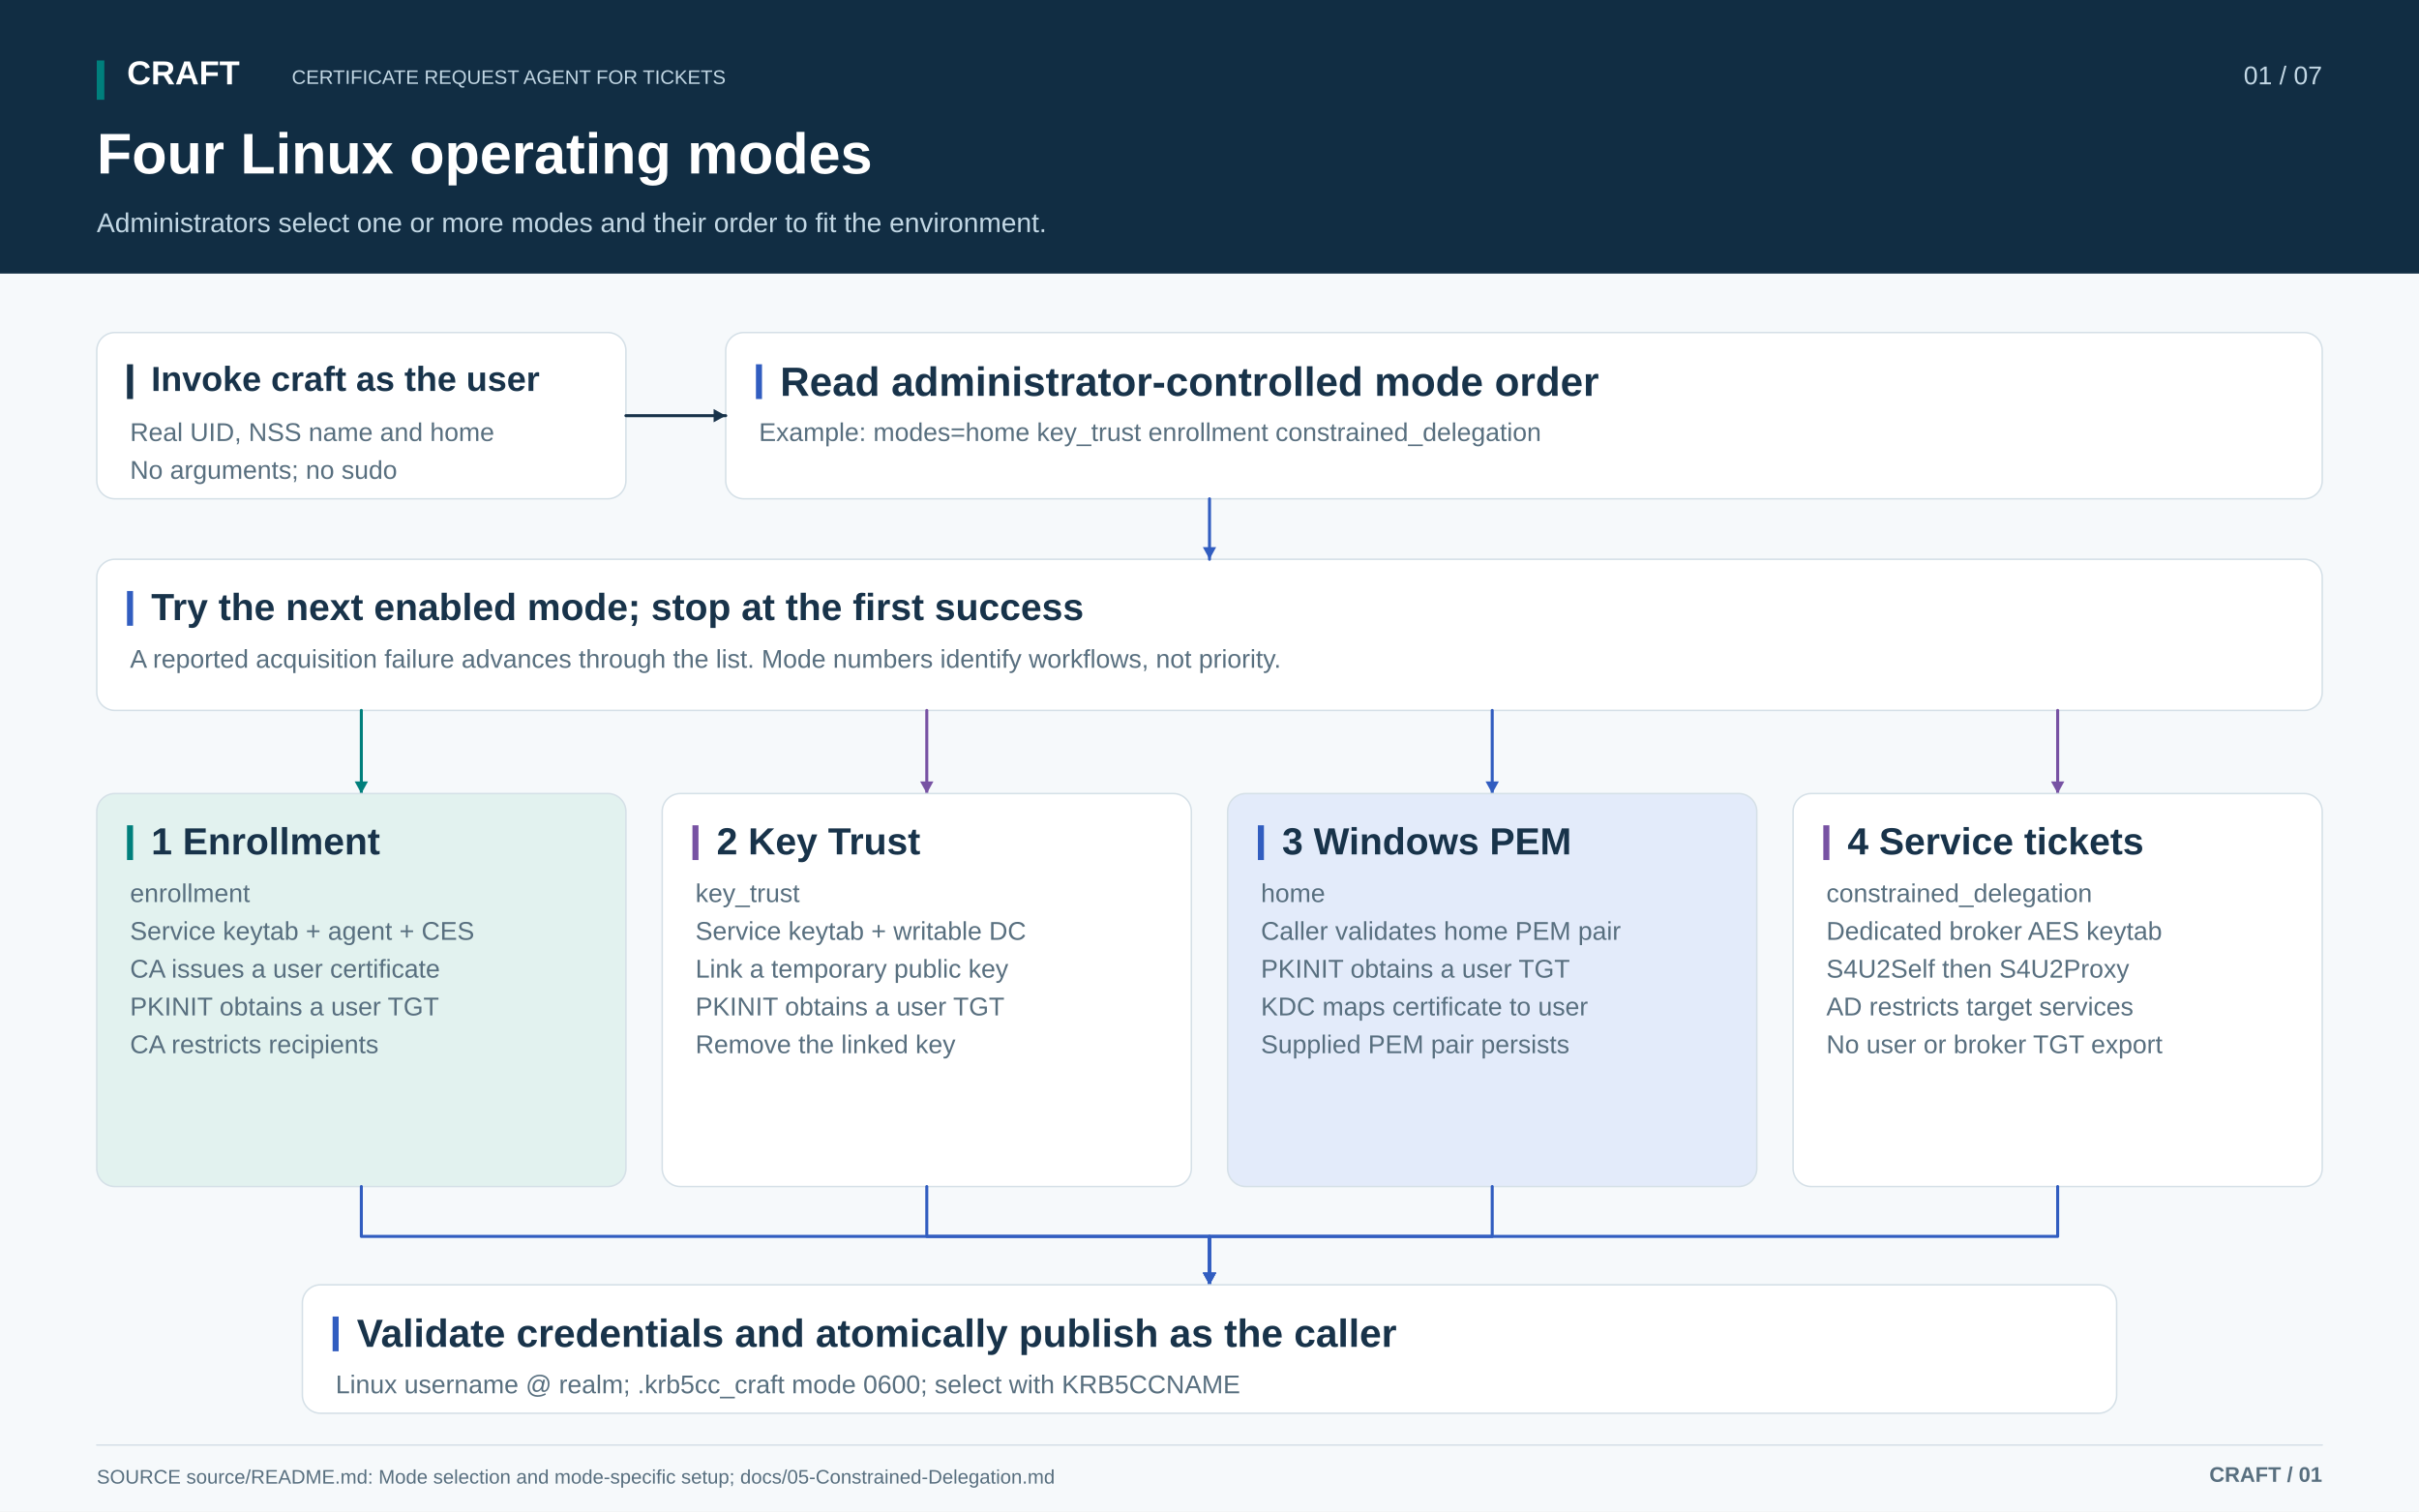
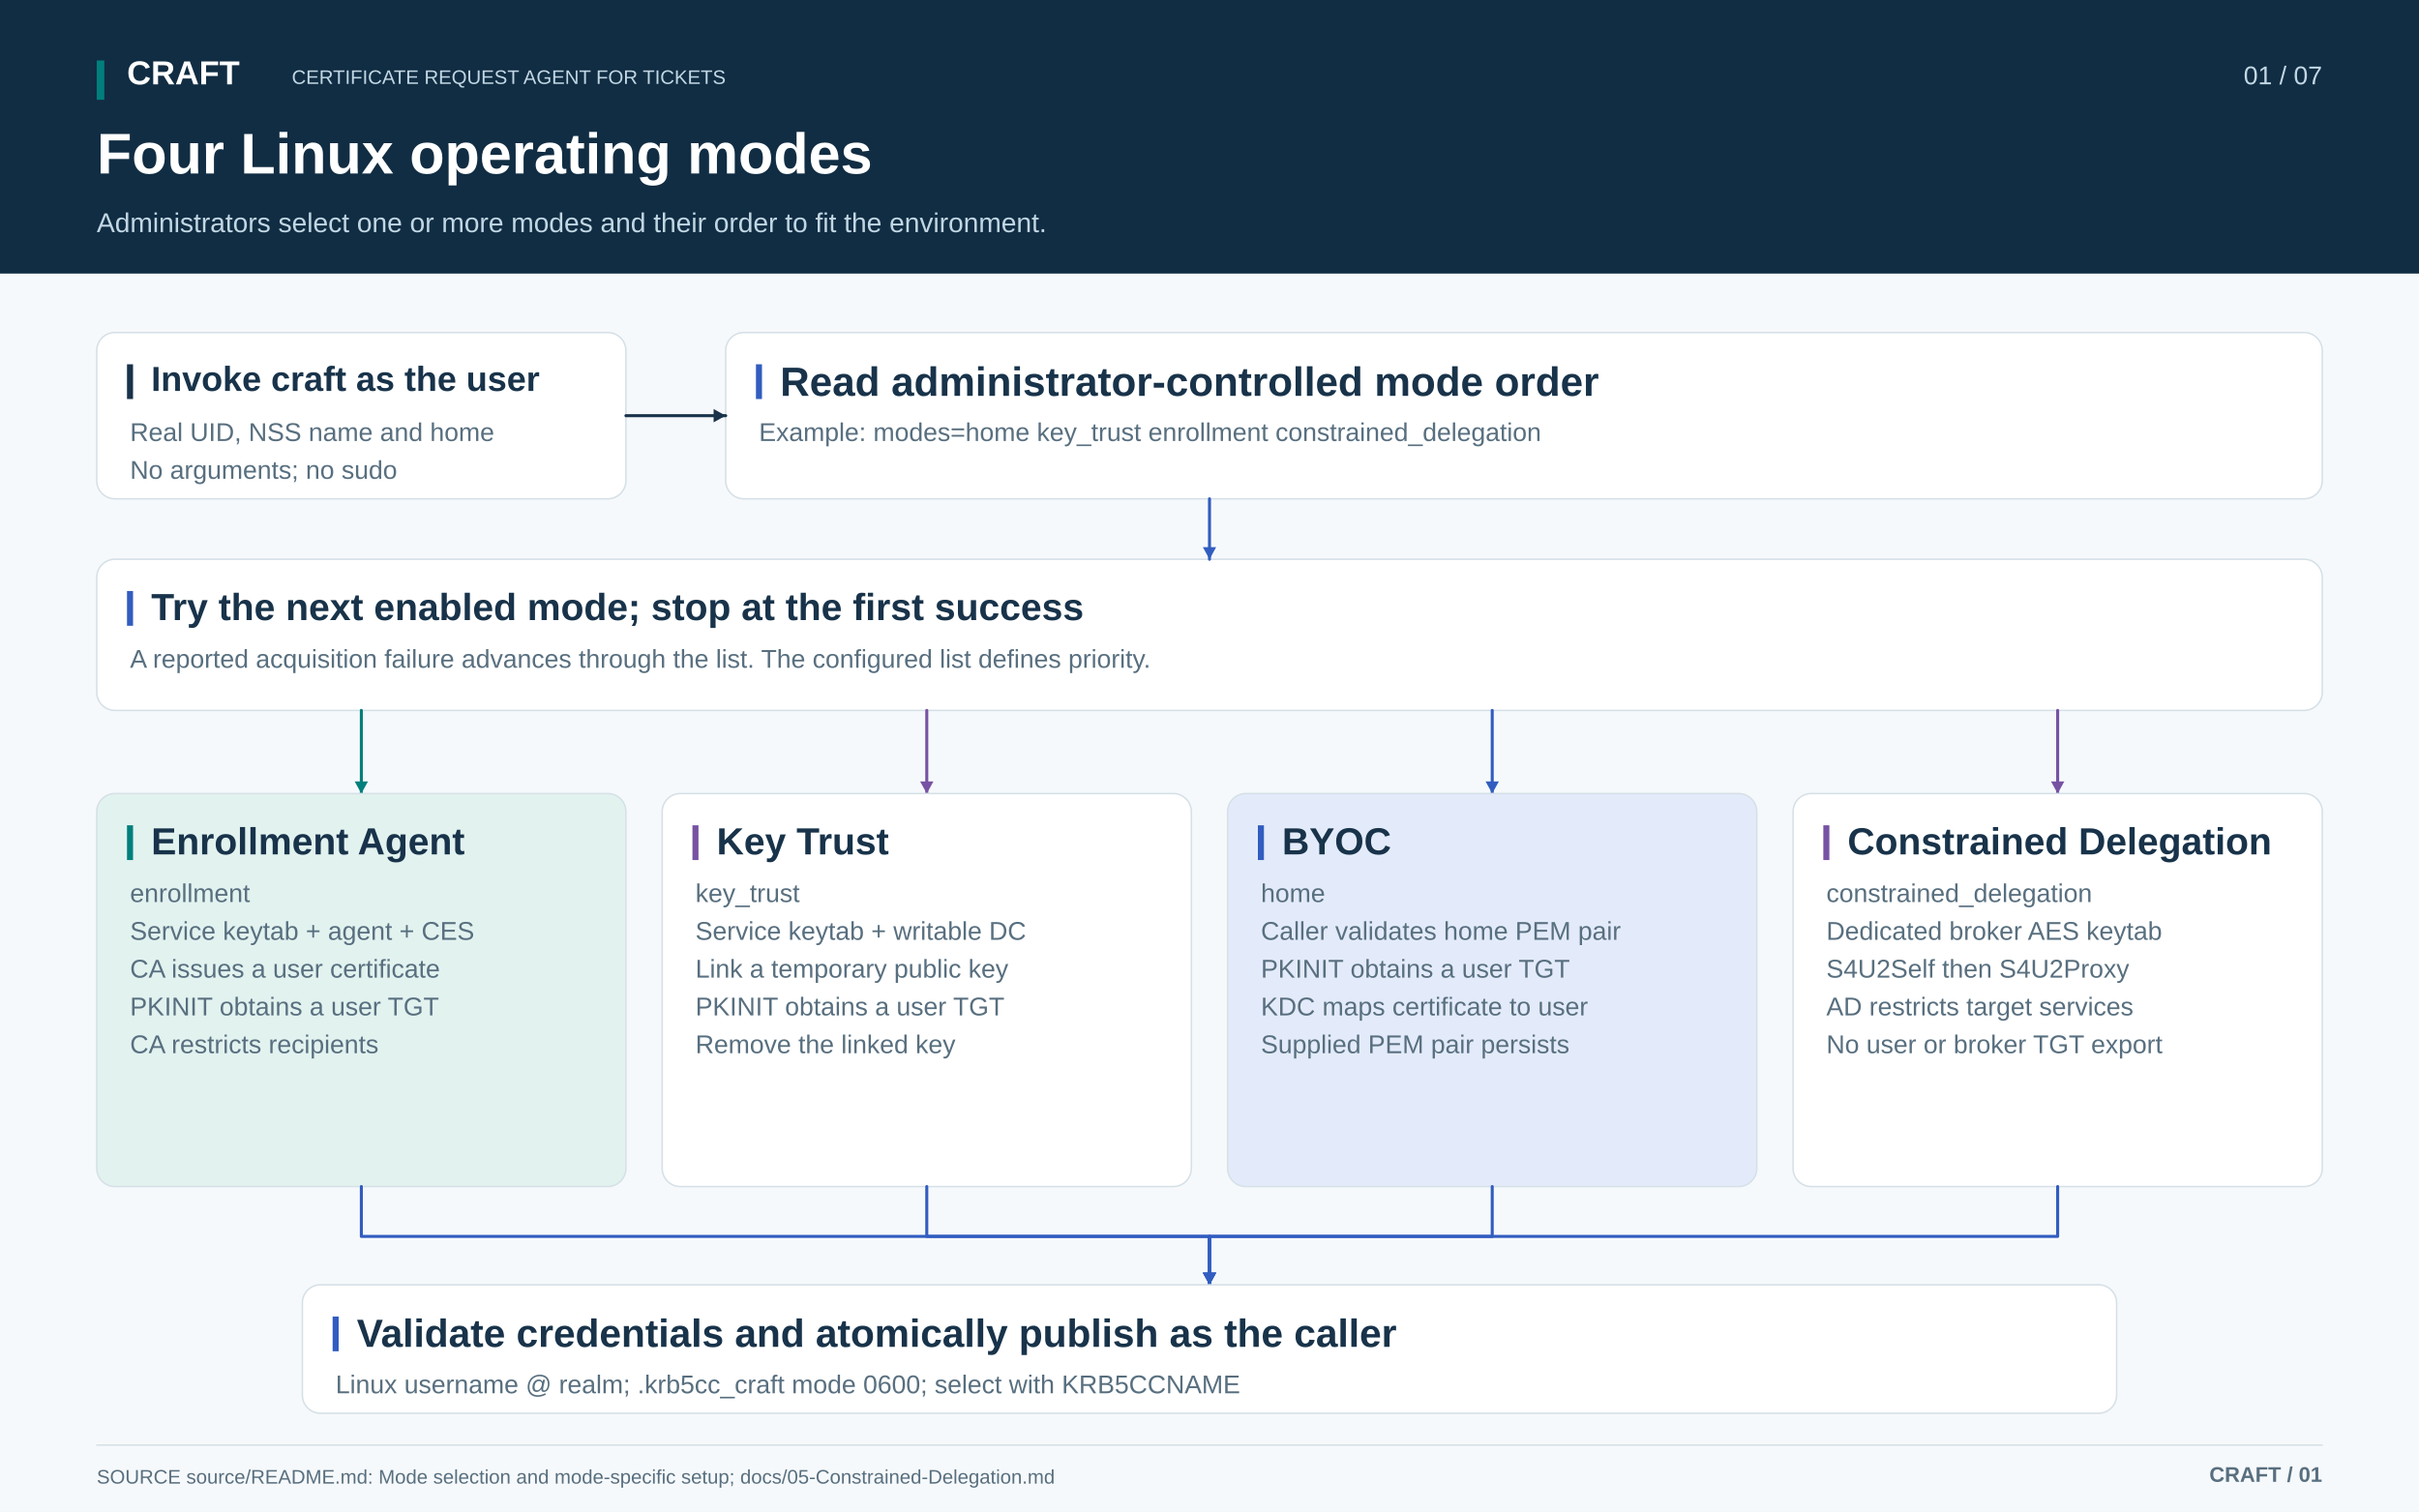
<svg xmlns="http://www.w3.org/2000/svg" width="1600" height="1000" viewBox="0 0 1600 1000" role="img" aria-labelledby="01-system-overview-title 01-system-overview-desc">
  <rect x="0" y="0" width="1600" height="1000" rx="0" fill="#F6F9FB" stroke="none" stroke-width="1" />
  <rect x="0" y="0" width="1600" height="181" rx="0" fill="#112D43" stroke="none" stroke-width="1" />
  <rect x="64" y="40" width="5" height="26" rx="0" fill="#007F7C" stroke="none" stroke-width="1" />
  <text x="84" y="55.82" font-size="22" font-family="'Segoe UI', Arial, sans-serif" fill="#FFFFFF" font-weight="600" text-anchor="start">CRAFT</text>
  <text x="193" y="55.53" font-size="13" font-family="'Segoe UI', Arial, sans-serif" fill="#C2D7E4" font-weight="400" text-anchor="start">CERTIFICATE REQUEST AGENT FOR TICKETS</text>
  <text x="1536" y="55.77" font-size="17" font-family="'Segoe UI', Arial, sans-serif" fill="#C2D7E4" font-weight="400" text-anchor="end">01 / 07</text>
  <text x="64" y="114.78" font-size="38" font-family="'Segoe UI', Arial, sans-serif" fill="#FFFFFF" font-weight="600" text-anchor="start">Four Linux operating modes</text>
  <text x="64" y="153.58" font-size="18" font-family="'Segoe UI', Arial, sans-serif" fill="#C2D7E4" font-weight="400" text-anchor="start">Administrators select one or more modes and their order to fit the environment.</text>
  <rect x="64" y="220" width="350" height="110" rx="12" fill="#FFFFFF" stroke="#D5E0E7" stroke-width="1" />
  <rect x="84" y="241" width="4" height="23" rx="0" fill="#18334A" stroke="none" stroke-width="1" />
  <text x="100" y="258.63" font-size="23" font-family="'Segoe UI', Arial, sans-serif" fill="#18334A" font-weight="600" text-anchor="start">Invoke craft as the user</text>
  <text x="86" y="291.77" font-size="17" font-family="'Segoe UI', Arial, sans-serif" fill="#586F7F" font-weight="400" text-anchor="start">Real UID, NSS name and home</text>
  <text x="86" y="316.77" font-size="17" font-family="'Segoe UI', Arial, sans-serif" fill="#586F7F" font-weight="400" text-anchor="start">No arguments; no sudo</text>
  <rect x="480" y="220" width="1056" height="110" rx="12" fill="#FFFFFF" stroke="#D5E0E7" stroke-width="1" />
  <rect x="500" y="241" width="4" height="23" rx="0" fill="#315DC0" stroke="none" stroke-width="1" />
  <text x="516" y="261.87" font-size="27" font-family="'Segoe UI', Arial, sans-serif" fill="#18334A" font-weight="600" text-anchor="start">Read administrator-controlled mode order</text>
  <text x="502" y="291.77" font-size="17" font-family="'Segoe UI', Arial, sans-serif" fill="#586F7F" font-weight="400" text-anchor="start">Example: modes=home key_trust enrollment constrained_delegation</text>
  <polyline points="414,275 480,275" fill="none" stroke="#18334A" stroke-width="2" stroke-linecap="round" stroke-linejoin="round" />
  <polygon points="480,275 472.0,270.6 472.0,279.4" fill="#18334A" />
  <rect x="64" y="370" width="1472" height="100" rx="12" fill="#FFFFFF" stroke="#D5E0E7" stroke-width="1" />
  <rect x="84" y="391" width="4" height="23" rx="0" fill="#315DC0" stroke="none" stroke-width="1" />
  <text x="100" y="410.25" font-size="25" font-family="'Segoe UI', Arial, sans-serif" fill="#18334A" font-weight="600" text-anchor="start">Try the next enabled mode; stop at the first success</text>
-   <text x="86" y="441.77" font-size="17" font-family="'Segoe UI', Arial, sans-serif" fill="#586F7F" font-weight="400" text-anchor="start">A reported acquisition failure advances through the list. Mode numbers identify workflows, not priority.</text>
+   <text x="86" y="441.77" font-size="17" font-family="'Segoe UI', Arial, sans-serif" fill="#586F7F" font-weight="400" text-anchor="start">A reported acquisition failure advances through the list. The configured list defines priority.</text>
  <polyline points="800,330 800,370" fill="none" stroke="#315DC0" stroke-width="2" stroke-linecap="round" stroke-linejoin="round" />
  <polygon points="800,370 804.4,362.0 795.6,362.0" fill="#315DC0" />
  <polyline points="239,470 239,525" fill="none" stroke="#007F7C" stroke-width="2" stroke-linecap="round" stroke-linejoin="round" />
  <polygon points="239,525 243.4,517.0 234.6,517.0" fill="#007F7C" />
  <rect x="64" y="525" width="350" height="260" rx="12" fill="#E2F2EF" stroke="#D5E0E7" stroke-width="1" />
  <rect x="84" y="546" width="4" height="23" rx="0" fill="#007F7C" stroke="none" stroke-width="1" />
-   <text x="100" y="565.25" font-size="25" font-family="'Segoe UI', Arial, sans-serif" fill="#18334A" font-weight="600" text-anchor="start">1  Enrollment</text>
+   <text x="100" y="565.25" font-size="25" font-family="'Segoe UI', Arial, sans-serif" fill="#18334A" font-weight="600" text-anchor="start">Enrollment Agent</text>
  <text x="86" y="596.77" font-size="17" font-family="'Segoe UI', Arial, sans-serif" fill="#586F7F" font-weight="400" text-anchor="start">enrollment</text>
  <text x="86" y="621.77" font-size="17" font-family="'Segoe UI', Arial, sans-serif" fill="#586F7F" font-weight="400" text-anchor="start">Service keytab + agent + CES</text>
  <text x="86" y="646.77" font-size="17" font-family="'Segoe UI', Arial, sans-serif" fill="#586F7F" font-weight="400" text-anchor="start">CA issues a user certificate</text>
  <text x="86" y="671.77" font-size="17" font-family="'Segoe UI', Arial, sans-serif" fill="#586F7F" font-weight="400" text-anchor="start">PKINIT obtains a user TGT</text>
  <text x="86" y="696.77" font-size="17" font-family="'Segoe UI', Arial, sans-serif" fill="#586F7F" font-weight="400" text-anchor="start">CA restricts recipients</text>
  <polyline points="239,785 239,818 800,818 800,850" fill="none" stroke="#315DC0" stroke-width="2" stroke-linecap="round" stroke-linejoin="round" />
  <polygon points="800,850 804.4,842.0 795.6,842.0" fill="#315DC0" />
  <polyline points="613,470 613,525" fill="none" stroke="#7752A3" stroke-width="2" stroke-linecap="round" stroke-linejoin="round" />
  <polygon points="613,525 617.4,517.0 608.6,517.0" fill="#7752A3" />
  <rect x="438" y="525" width="350" height="260" rx="12" fill="#FFFFFF" stroke="#D5E0E7" stroke-width="1" />
  <rect x="458" y="546" width="4" height="23" rx="0" fill="#7752A3" stroke="none" stroke-width="1" />
-   <text x="474" y="565.25" font-size="25" font-family="'Segoe UI', Arial, sans-serif" fill="#18334A" font-weight="600" text-anchor="start">2  Key Trust</text>
+   <text x="474" y="565.25" font-size="25" font-family="'Segoe UI', Arial, sans-serif" fill="#18334A" font-weight="600" text-anchor="start">Key Trust</text>
  <text x="460" y="596.77" font-size="17" font-family="'Segoe UI', Arial, sans-serif" fill="#586F7F" font-weight="400" text-anchor="start">key_trust</text>
  <text x="460" y="621.77" font-size="17" font-family="'Segoe UI', Arial, sans-serif" fill="#586F7F" font-weight="400" text-anchor="start">Service keytab + writable DC</text>
  <text x="460" y="646.77" font-size="17" font-family="'Segoe UI', Arial, sans-serif" fill="#586F7F" font-weight="400" text-anchor="start">Link a temporary public key</text>
  <text x="460" y="671.77" font-size="17" font-family="'Segoe UI', Arial, sans-serif" fill="#586F7F" font-weight="400" text-anchor="start">PKINIT obtains a user TGT</text>
  <text x="460" y="696.77" font-size="17" font-family="'Segoe UI', Arial, sans-serif" fill="#586F7F" font-weight="400" text-anchor="start">Remove the linked key</text>
  <polyline points="613,785 613,818 800,818 800,850" fill="none" stroke="#315DC0" stroke-width="2" stroke-linecap="round" stroke-linejoin="round" />
  <polygon points="800,850 804.4,842.0 795.6,842.0" fill="#315DC0" />
  <polyline points="987,470 987,525" fill="none" stroke="#315DC0" stroke-width="2" stroke-linecap="round" stroke-linejoin="round" />
  <polygon points="987,525 991.4,517.0 982.6,517.0" fill="#315DC0" />
  <rect x="812" y="525" width="350" height="260" rx="12" fill="#E3EBFA" stroke="#D5E0E7" stroke-width="1" />
  <rect x="832" y="546" width="4" height="23" rx="0" fill="#315DC0" stroke="none" stroke-width="1" />
-   <text x="848" y="565.25" font-size="25" font-family="'Segoe UI', Arial, sans-serif" fill="#18334A" font-weight="600" text-anchor="start">3  Windows PEM</text>
+   <text x="848" y="565.25" font-size="25" font-family="'Segoe UI', Arial, sans-serif" fill="#18334A" font-weight="600" text-anchor="start">BYOC</text>
  <text x="834" y="596.77" font-size="17" font-family="'Segoe UI', Arial, sans-serif" fill="#586F7F" font-weight="400" text-anchor="start">home</text>
  <text x="834" y="621.77" font-size="17" font-family="'Segoe UI', Arial, sans-serif" fill="#586F7F" font-weight="400" text-anchor="start">Caller validates home PEM pair</text>
  <text x="834" y="646.77" font-size="17" font-family="'Segoe UI', Arial, sans-serif" fill="#586F7F" font-weight="400" text-anchor="start">PKINIT obtains a user TGT</text>
  <text x="834" y="671.77" font-size="17" font-family="'Segoe UI', Arial, sans-serif" fill="#586F7F" font-weight="400" text-anchor="start">KDC maps certificate to user</text>
  <text x="834" y="696.77" font-size="17" font-family="'Segoe UI', Arial, sans-serif" fill="#586F7F" font-weight="400" text-anchor="start">Supplied PEM pair persists</text>
  <polyline points="987,785 987,818 800,818 800,850" fill="none" stroke="#315DC0" stroke-width="2" stroke-linecap="round" stroke-linejoin="round" />
  <polygon points="800,850 804.4,842.0 795.6,842.0" fill="#315DC0" />
  <polyline points="1361,470 1361,525" fill="none" stroke="#7752A3" stroke-width="2" stroke-linecap="round" stroke-linejoin="round" />
  <polygon points="1361,525 1365.4,517.0 1356.6,517.0" fill="#7752A3" />
  <rect x="1186" y="525" width="350" height="260" rx="12" fill="#FFFFFF" stroke="#D5E0E7" stroke-width="1" />
  <rect x="1206" y="546" width="4" height="23" rx="0" fill="#7752A3" stroke="none" stroke-width="1" />
-   <text x="1222" y="565.25" font-size="25" font-family="'Segoe UI', Arial, sans-serif" fill="#18334A" font-weight="600" text-anchor="start">4  Service tickets</text>
+   <text x="1222" y="565.25" font-size="25" font-family="'Segoe UI', Arial, sans-serif" fill="#18334A" font-weight="600" text-anchor="start">Constrained Delegation</text>
  <text x="1208" y="596.77" font-size="17" font-family="'Segoe UI', Arial, sans-serif" fill="#586F7F" font-weight="400" text-anchor="start">constrained_delegation</text>
  <text x="1208" y="621.77" font-size="17" font-family="'Segoe UI', Arial, sans-serif" fill="#586F7F" font-weight="400" text-anchor="start">Dedicated broker AES keytab</text>
  <text x="1208" y="646.77" font-size="17" font-family="'Segoe UI', Arial, sans-serif" fill="#586F7F" font-weight="400" text-anchor="start">S4U2Self then S4U2Proxy</text>
  <text x="1208" y="671.77" font-size="17" font-family="'Segoe UI', Arial, sans-serif" fill="#586F7F" font-weight="400" text-anchor="start">AD restricts target services</text>
  <text x="1208" y="696.77" font-size="17" font-family="'Segoe UI', Arial, sans-serif" fill="#586F7F" font-weight="400" text-anchor="start">No user or broker TGT export</text>
  <polyline points="1361,785 1361,818 800,818 800,850" fill="none" stroke="#315DC0" stroke-width="2" stroke-linecap="round" stroke-linejoin="round" />
  <polygon points="800,850 804.4,842.0 795.6,842.0" fill="#315DC0" />
  <rect x="200" y="850" width="1200" height="85" rx="12" fill="#FFFFFF" stroke="#D5E0E7" stroke-width="1" />
  <rect x="220" y="871" width="4" height="23" rx="0" fill="#315DC0" stroke="none" stroke-width="1" />
  <text x="236" y="891.06" font-size="26" font-family="'Segoe UI', Arial, sans-serif" fill="#18334A" font-weight="600" text-anchor="start">Validate credentials and atomically publish as the caller</text>
  <text x="222" y="921.77" font-size="17" font-family="'Segoe UI', Arial, sans-serif" fill="#586F7F" font-weight="400" text-anchor="start">Linux username @ realm; .krb5cc_craft mode 0600; select with KRB5CCNAME</text>
  <polyline points="64,956 1536,956" fill="none" stroke="#D5E0E7" stroke-width="1" stroke-linecap="round" stroke-linejoin="round" />
  <text x="64" y="981.53" font-size="13" font-family="'Segoe UI', Arial, sans-serif" fill="#586F7F" font-weight="400" text-anchor="start">SOURCE  source/README.md: Mode selection and mode-specific setup; docs/05-Constrained-Delegation.md</text>
  <text x="1536" y="980.34" font-size="14" font-family="'Segoe UI', Arial, sans-serif" fill="#586F7F" font-weight="600" text-anchor="end">CRAFT  /  01</text>
</svg>
